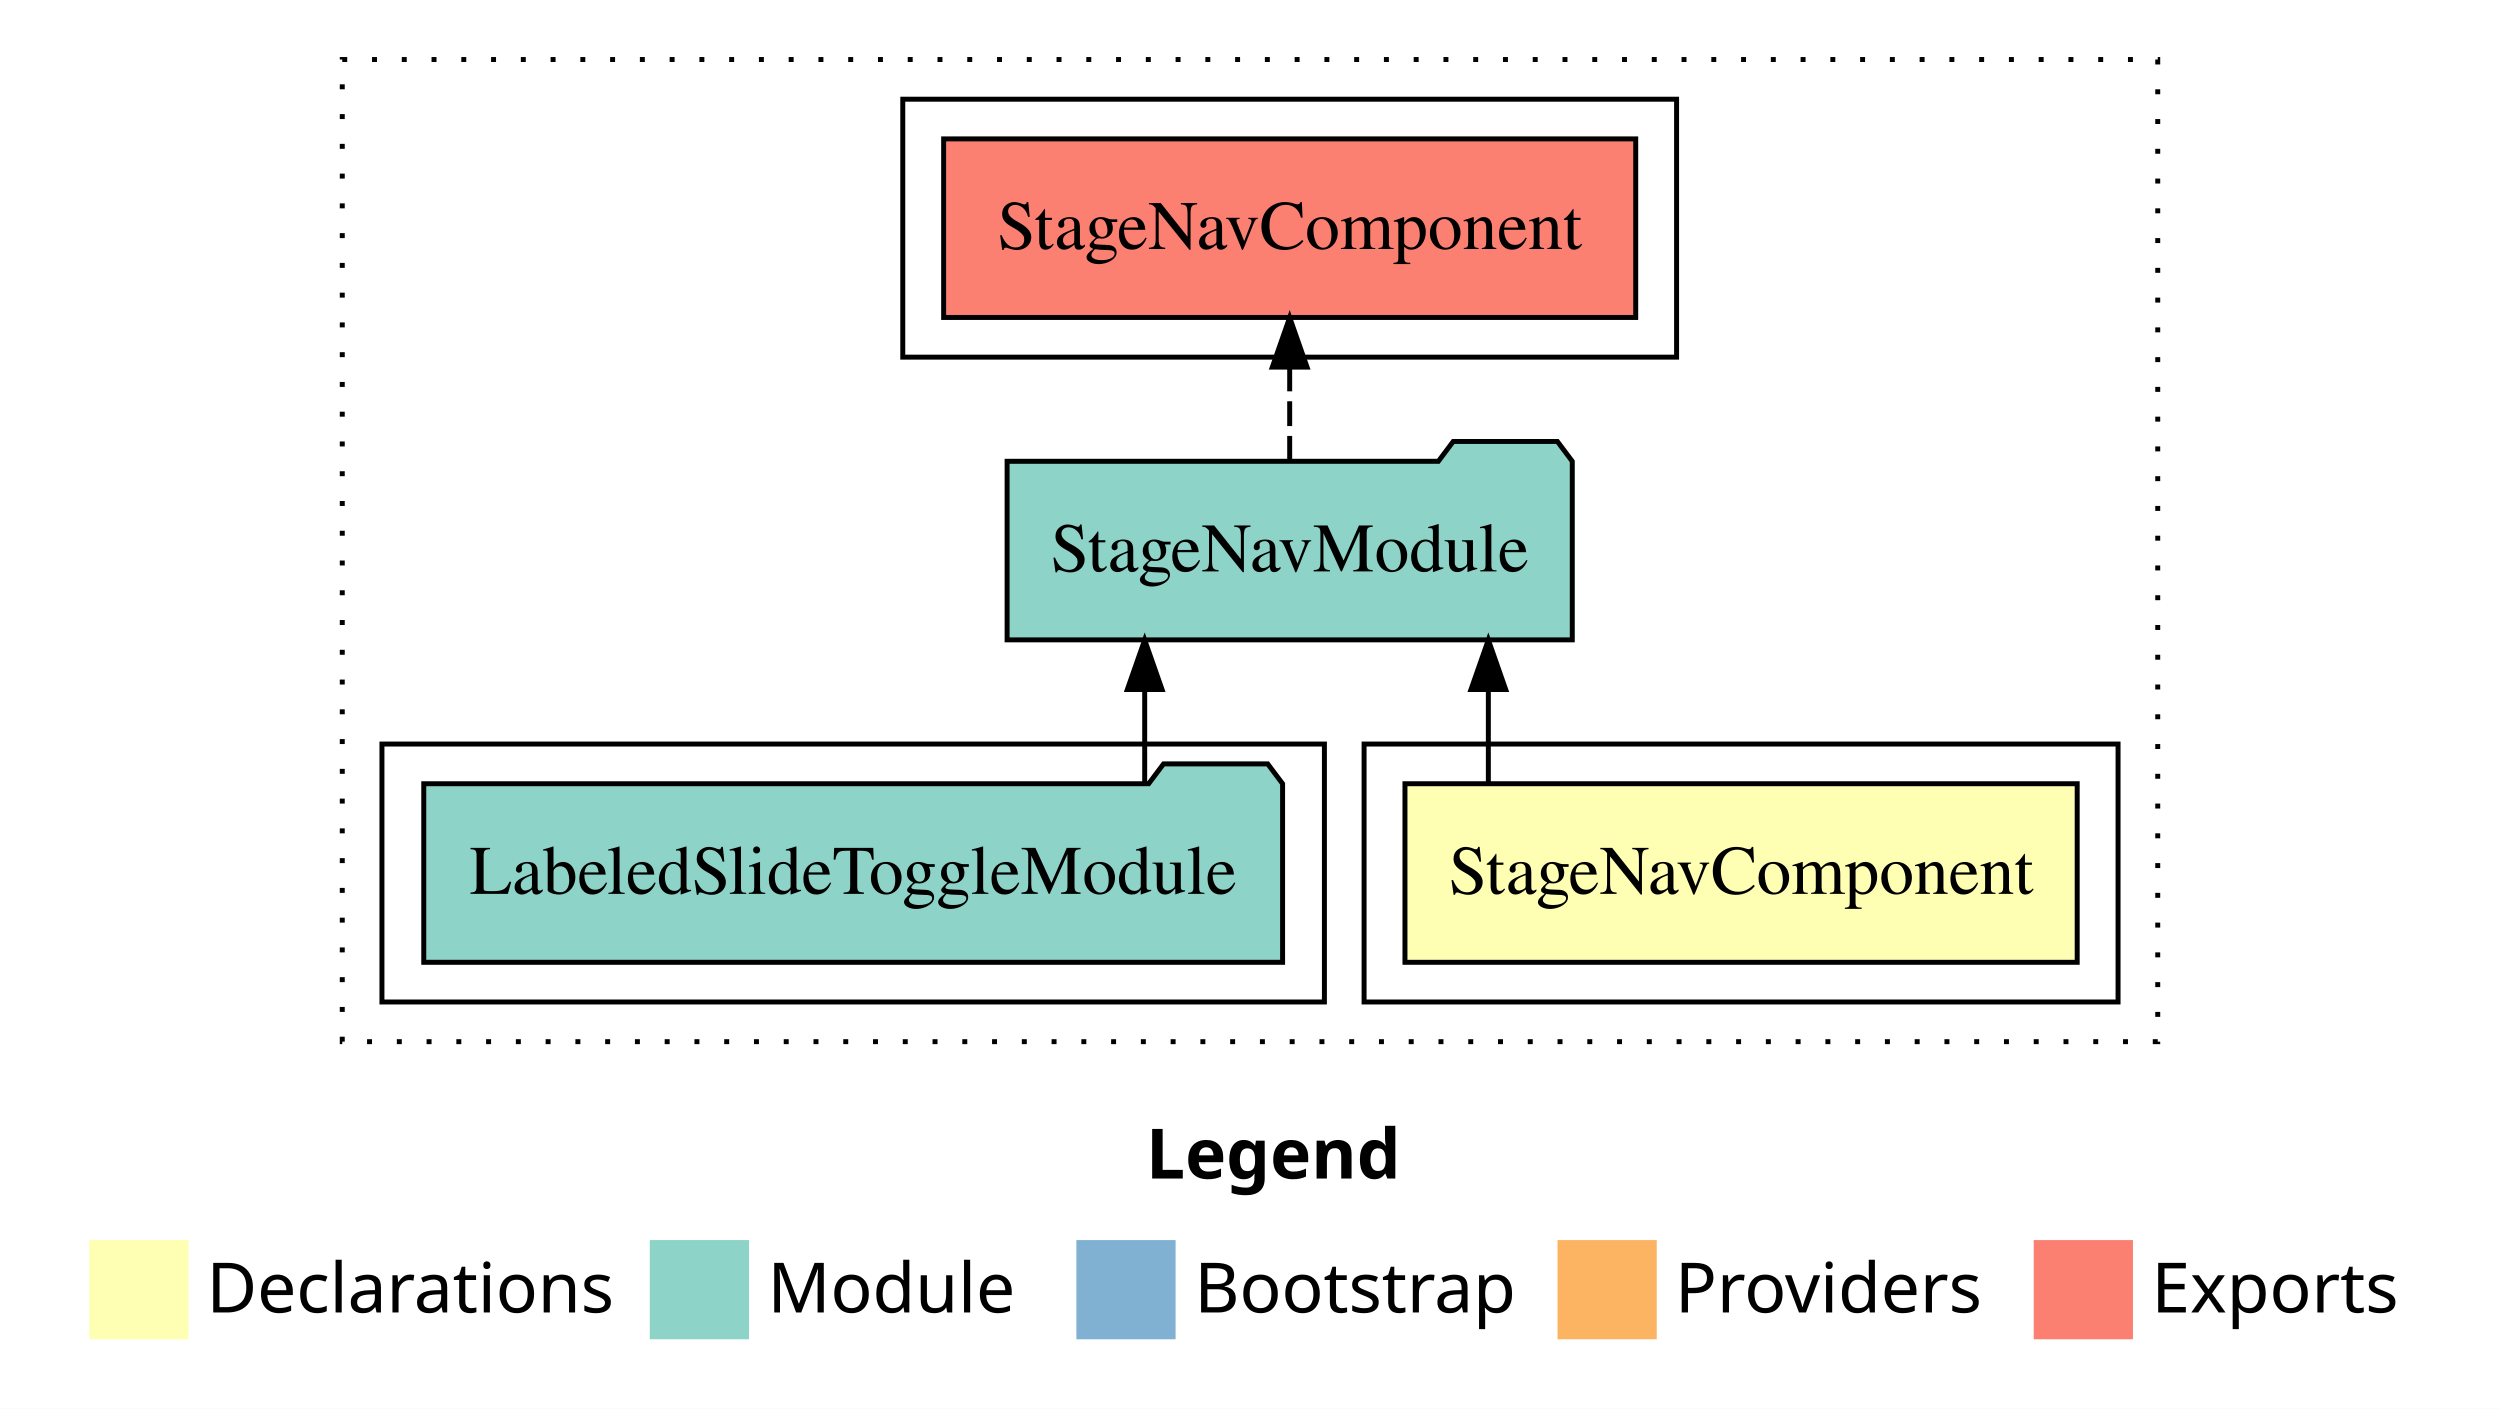
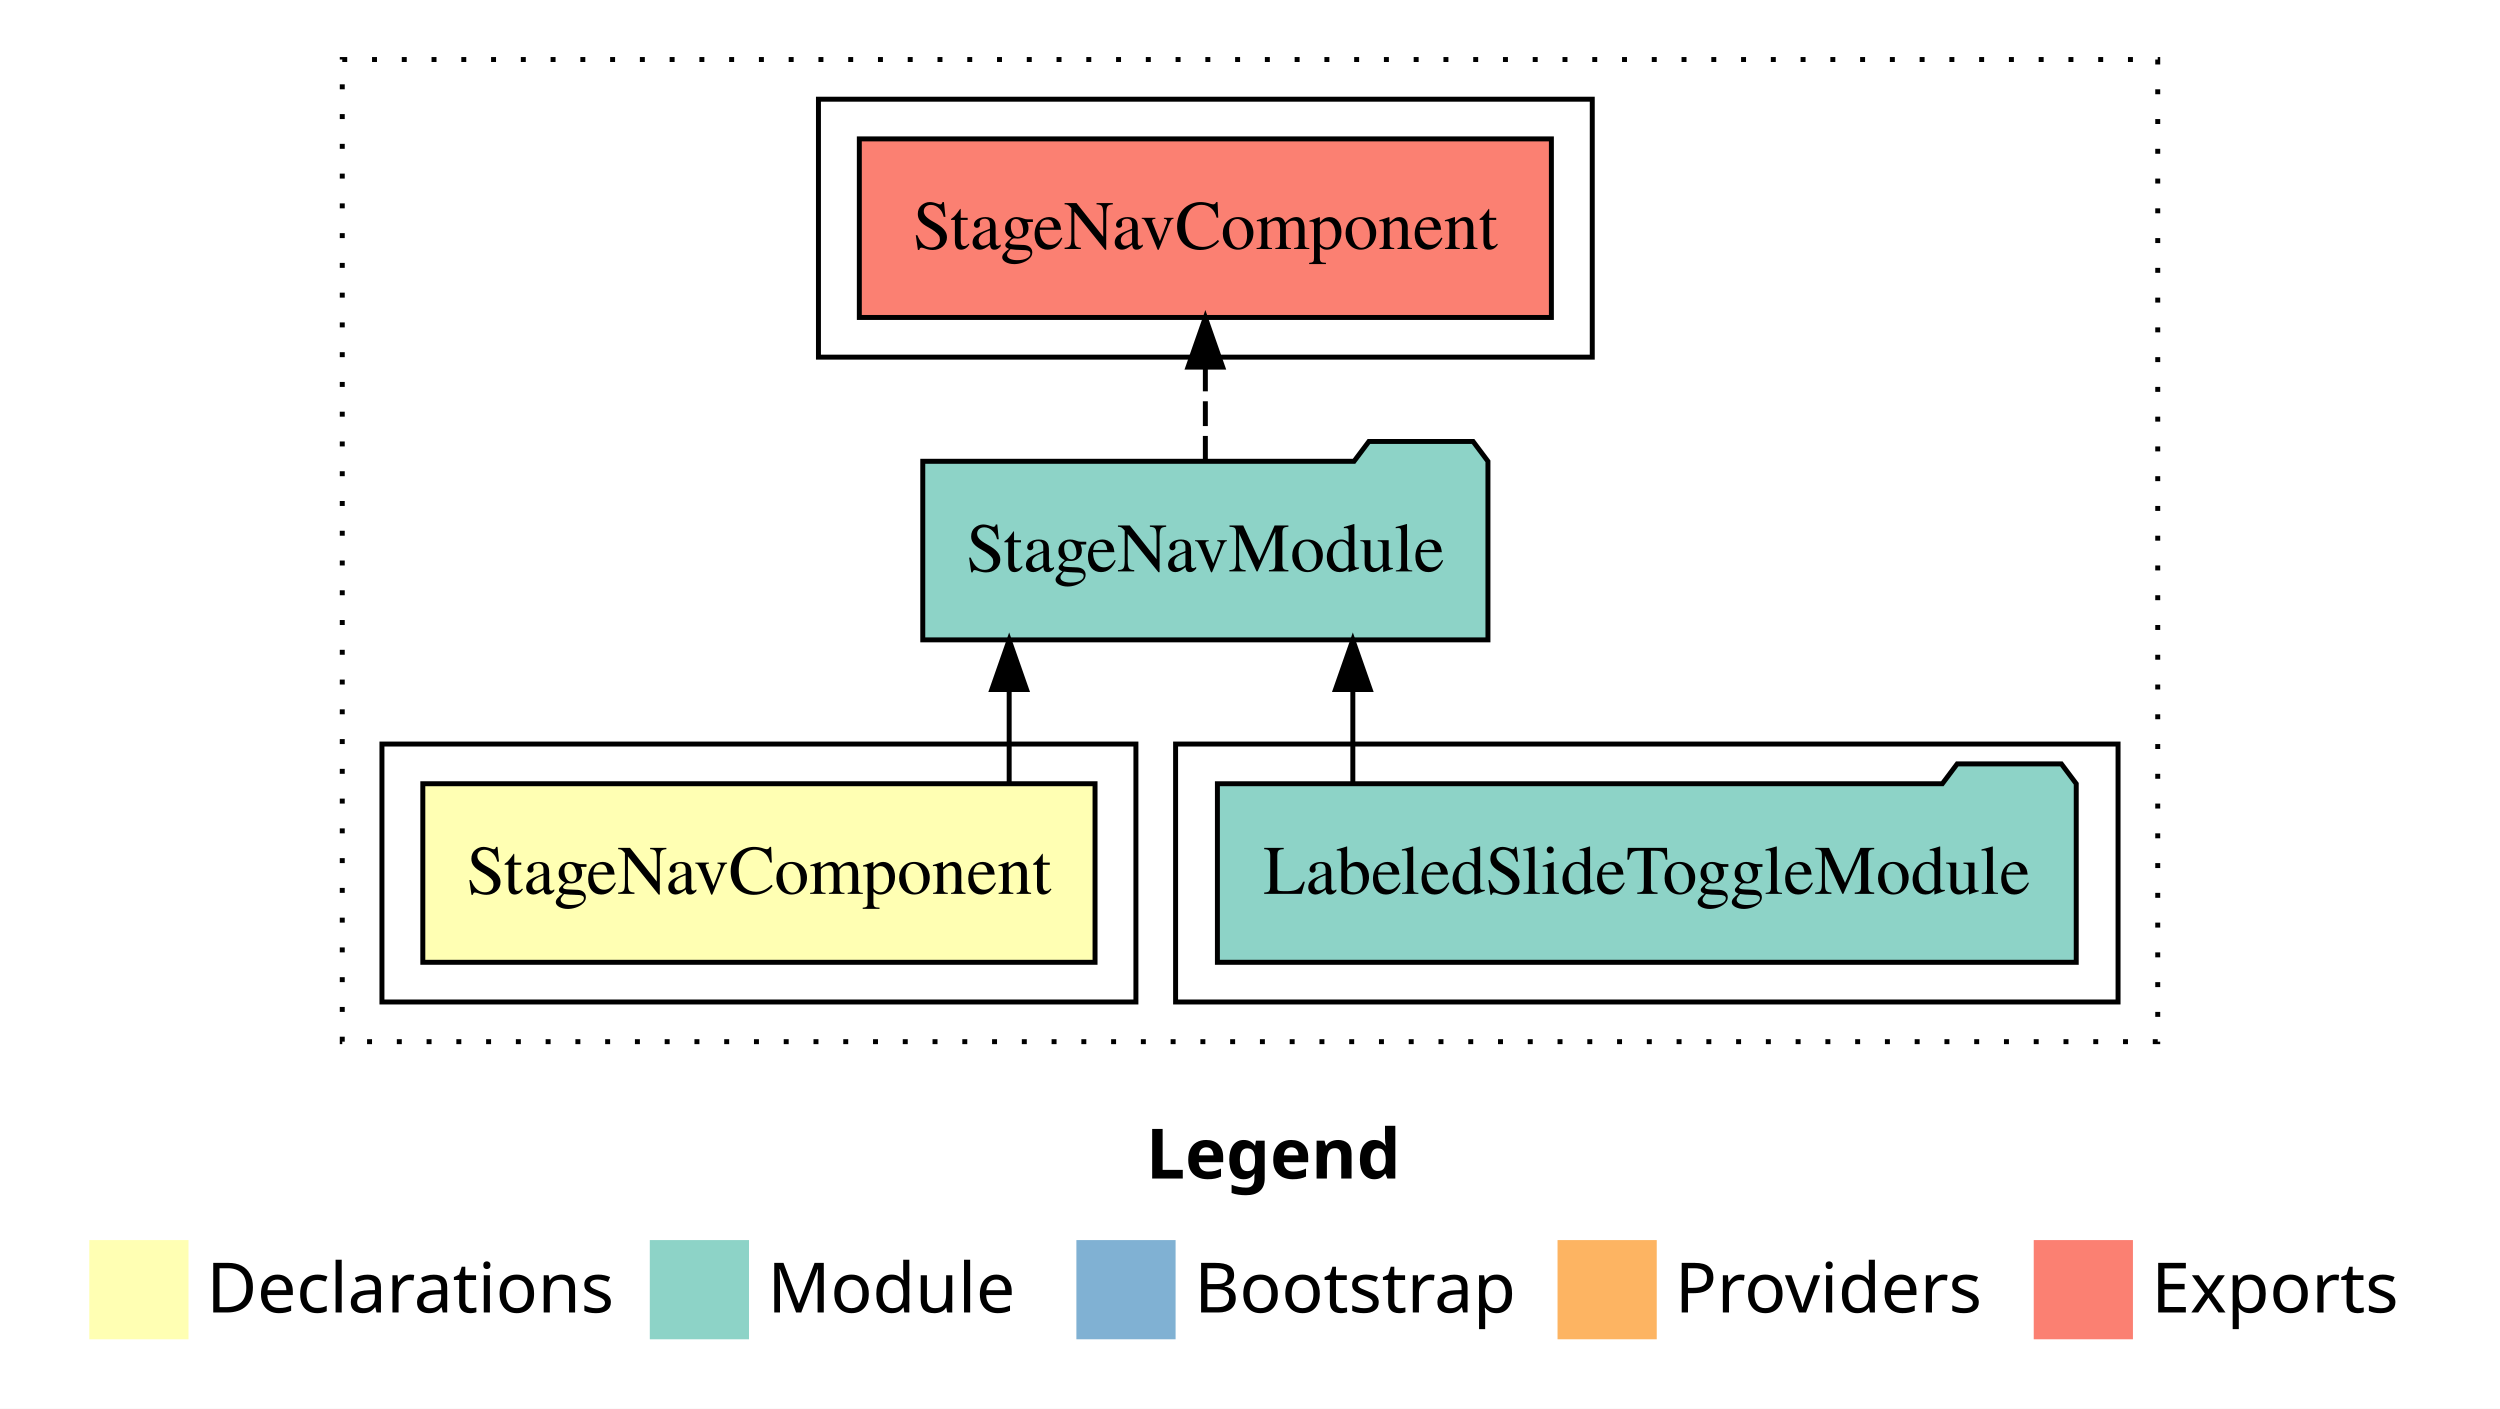
<svg xmlns="http://www.w3.org/2000/svg" width="504pt" height="284pt" viewBox="0.00 0.00 504.00 284.00">
  <g id="graph0" class="graph" transform="scale(1 1) rotate(0) translate(4 280)">
    <polygon fill="white" stroke="transparent" points="-4,4 -4,-280 500,-280 500,4 -4,4" />
    <text text-anchor="start" x="227.01" y="-42.4" font-family="Times-12" font-weight="bold" font-size="14.00">Legend</text>
    <polygon fill="#ffffb3" stroke="transparent" points="14,-10 14,-30 34,-30 34,-10 14,-10" />
    <text text-anchor="start" x="37.63" y="-15.4" font-family="Times-12" font-size="14.00">  Declarations</text>
    <polygon fill="#8dd3c7" stroke="transparent" points="127,-10 127,-30 147,-30 147,-10 127,-10" />
    <text text-anchor="start" x="150.73" y="-15.4" font-family="Times-12" font-size="14.00">  Module</text>
    <polygon fill="#80b1d3" stroke="transparent" points="213,-10 213,-30 233,-30 233,-10 213,-10" />
    <text text-anchor="start" x="236.78" y="-15.4" font-family="Times-12" font-size="14.00">  Bootstrap</text>
    <polygon fill="#fdb462" stroke="transparent" points="310,-10 310,-30 330,-30 330,-10 310,-10" />
    <text text-anchor="start" x="333.67" y="-15.4" font-family="Times-12" font-size="14.00">  Providers</text>
    <polygon fill="#fb8072" stroke="transparent" points="406,-10 406,-30 426,-30 426,-10 406,-10" />
    <text text-anchor="start" x="429.73" y="-15.4" font-family="Times-12" font-size="14.00">  Exports</text>
    <g id="clust1" class="cluster">
      <polygon fill="none" stroke="black" stroke-dasharray="1,5" points="65,-70 65,-268 431,-268 431,-70 65,-70" />
    </g>
-     <g id="clust2" class="cluster">
-       <polygon fill="none" stroke="black" points="271,-78 271,-130 423,-130 423,-78 271,-78" />
+     <g id="clust4" class="cluster">
+       <polygon fill="none" stroke="black" points="233,-78 233,-130 423,-130 423,-78 233,-78" />
    </g>
    <g id="clust5" class="cluster">
-       <polygon fill="none" stroke="black" points="178,-208 178,-260 334,-260 334,-208 178,-208" />
+       <polygon fill="none" stroke="black" points="161,-208 161,-260 317,-260 317,-208 161,-208" />
    </g>
-     <g id="clust4" class="cluster">
-       <polygon fill="none" stroke="black" points="73,-78 73,-130 263,-130 263,-78 73,-78" />
+     <g id="clust2" class="cluster">
+       <polygon fill="none" stroke="black" points="73,-78 73,-130 225,-130 225,-78 73,-78" />
    </g>
    <g id="node1" class="node">
-       <polygon fill="#ffffb3" stroke="black" points="414.76,-122 279.24,-122 279.24,-86 414.76,-86 414.76,-122" />
-       <text text-anchor="middle" x="347" y="-99.8" font-family="Times,serif" font-size="14.00">StageNavComponent</text>
+       <polygon fill="#ffffb3" stroke="black" points="216.76,-122 81.24,-122 81.24,-86 216.76,-86 216.76,-122" />
+       <text text-anchor="middle" x="149" y="-99.8" font-family="Times,serif" font-size="14.00">StageNavComponent</text>
    </g>
    <g id="node2" class="node">
-       <polygon fill="#8dd3c7" stroke="black" points="312.97,-187 309.97,-191 288.97,-191 285.97,-187 199.03,-187 199.03,-151 312.97,-151 312.97,-187" />
-       <text text-anchor="middle" x="256" y="-164.8" font-family="Times,serif" font-size="14.00">StageNavModule</text>
+       <polygon fill="#8dd3c7" stroke="black" points="295.97,-187 292.97,-191 271.97,-191 268.97,-187 182.03,-187 182.03,-151 295.97,-151 295.97,-187" />
+       <text text-anchor="middle" x="239" y="-164.8" font-family="Times,serif" font-size="14.00">StageNavModule</text>
    </g>
    <g id="edge1" class="edge">
-       <path fill="none" stroke="black" d="M296.05,-122.11C296.05,-122.11 296.05,-140.99 296.05,-140.99" />
-       <polygon fill="black" stroke="black" points="292.55,-140.99 296.05,-150.99 299.55,-140.99 292.55,-140.99" />
+       <path fill="none" stroke="black" d="M199.45,-122.11C199.45,-122.11 199.45,-140.99 199.45,-140.99" />
+       <polygon fill="black" stroke="black" points="195.95,-140.99 199.45,-150.99 202.95,-140.99 195.95,-140.99" />
    </g>
    <g id="node4" class="node">
-       <polygon fill="#fb8072" stroke="black" points="325.76,-252 186.24,-252 186.24,-216 325.76,-216 325.76,-252" />
-       <text text-anchor="middle" x="256" y="-229.8" font-family="Times,serif" font-size="14.00">StageNavComponent </text>
+       <polygon fill="#fb8072" stroke="black" points="308.76,-252 169.24,-252 169.24,-216 308.76,-216 308.76,-252" />
+       <text text-anchor="middle" x="239" y="-229.8" font-family="Times,serif" font-size="14.00">StageNavComponent </text>
    </g>
    <g id="edge3" class="edge">
-       <path fill="none" stroke="black" stroke-dasharray="5,2" d="M256,-187.11C256,-187.11 256,-205.99 256,-205.99" />
-       <polygon fill="black" stroke="black" points="252.5,-205.99 256,-215.99 259.5,-205.99 252.5,-205.99" />
+       <path fill="none" stroke="black" stroke-dasharray="5,2" d="M239,-187.11C239,-187.11 239,-205.99 239,-205.99" />
+       <polygon fill="black" stroke="black" points="235.5,-205.99 239,-215.99 242.5,-205.99 235.5,-205.99" />
    </g>
    <g id="node3" class="node">
-       <polygon fill="#8dd3c7" stroke="black" points="254.57,-122 251.57,-126 230.57,-126 227.57,-122 81.43,-122 81.43,-86 254.57,-86 254.57,-122" />
-       <text text-anchor="middle" x="168" y="-99.8" font-family="Times,serif" font-size="14.00">LabeledSlideToggleModule</text>
+       <polygon fill="#8dd3c7" stroke="black" points="414.57,-122 411.57,-126 390.57,-126 387.57,-122 241.43,-122 241.43,-86 414.57,-86 414.57,-122" />
+       <text text-anchor="middle" x="328" y="-99.8" font-family="Times,serif" font-size="14.00">LabeledSlideToggleModule</text>
    </g>
    <g id="edge2" class="edge">
-       <path fill="none" stroke="black" d="M226.77,-122.11C226.77,-122.11 226.77,-140.99 226.77,-140.99" />
-       <polygon fill="black" stroke="black" points="223.27,-140.99 226.77,-150.99 230.27,-140.99 223.27,-140.99" />
+       <path fill="none" stroke="black" d="M268.73,-122.11C268.73,-122.11 268.73,-140.99 268.73,-140.99" />
+       <polygon fill="black" stroke="black" points="265.23,-140.99 268.73,-150.99 272.23,-140.99 265.23,-140.99" />
    </g>
  </g>
</svg>
